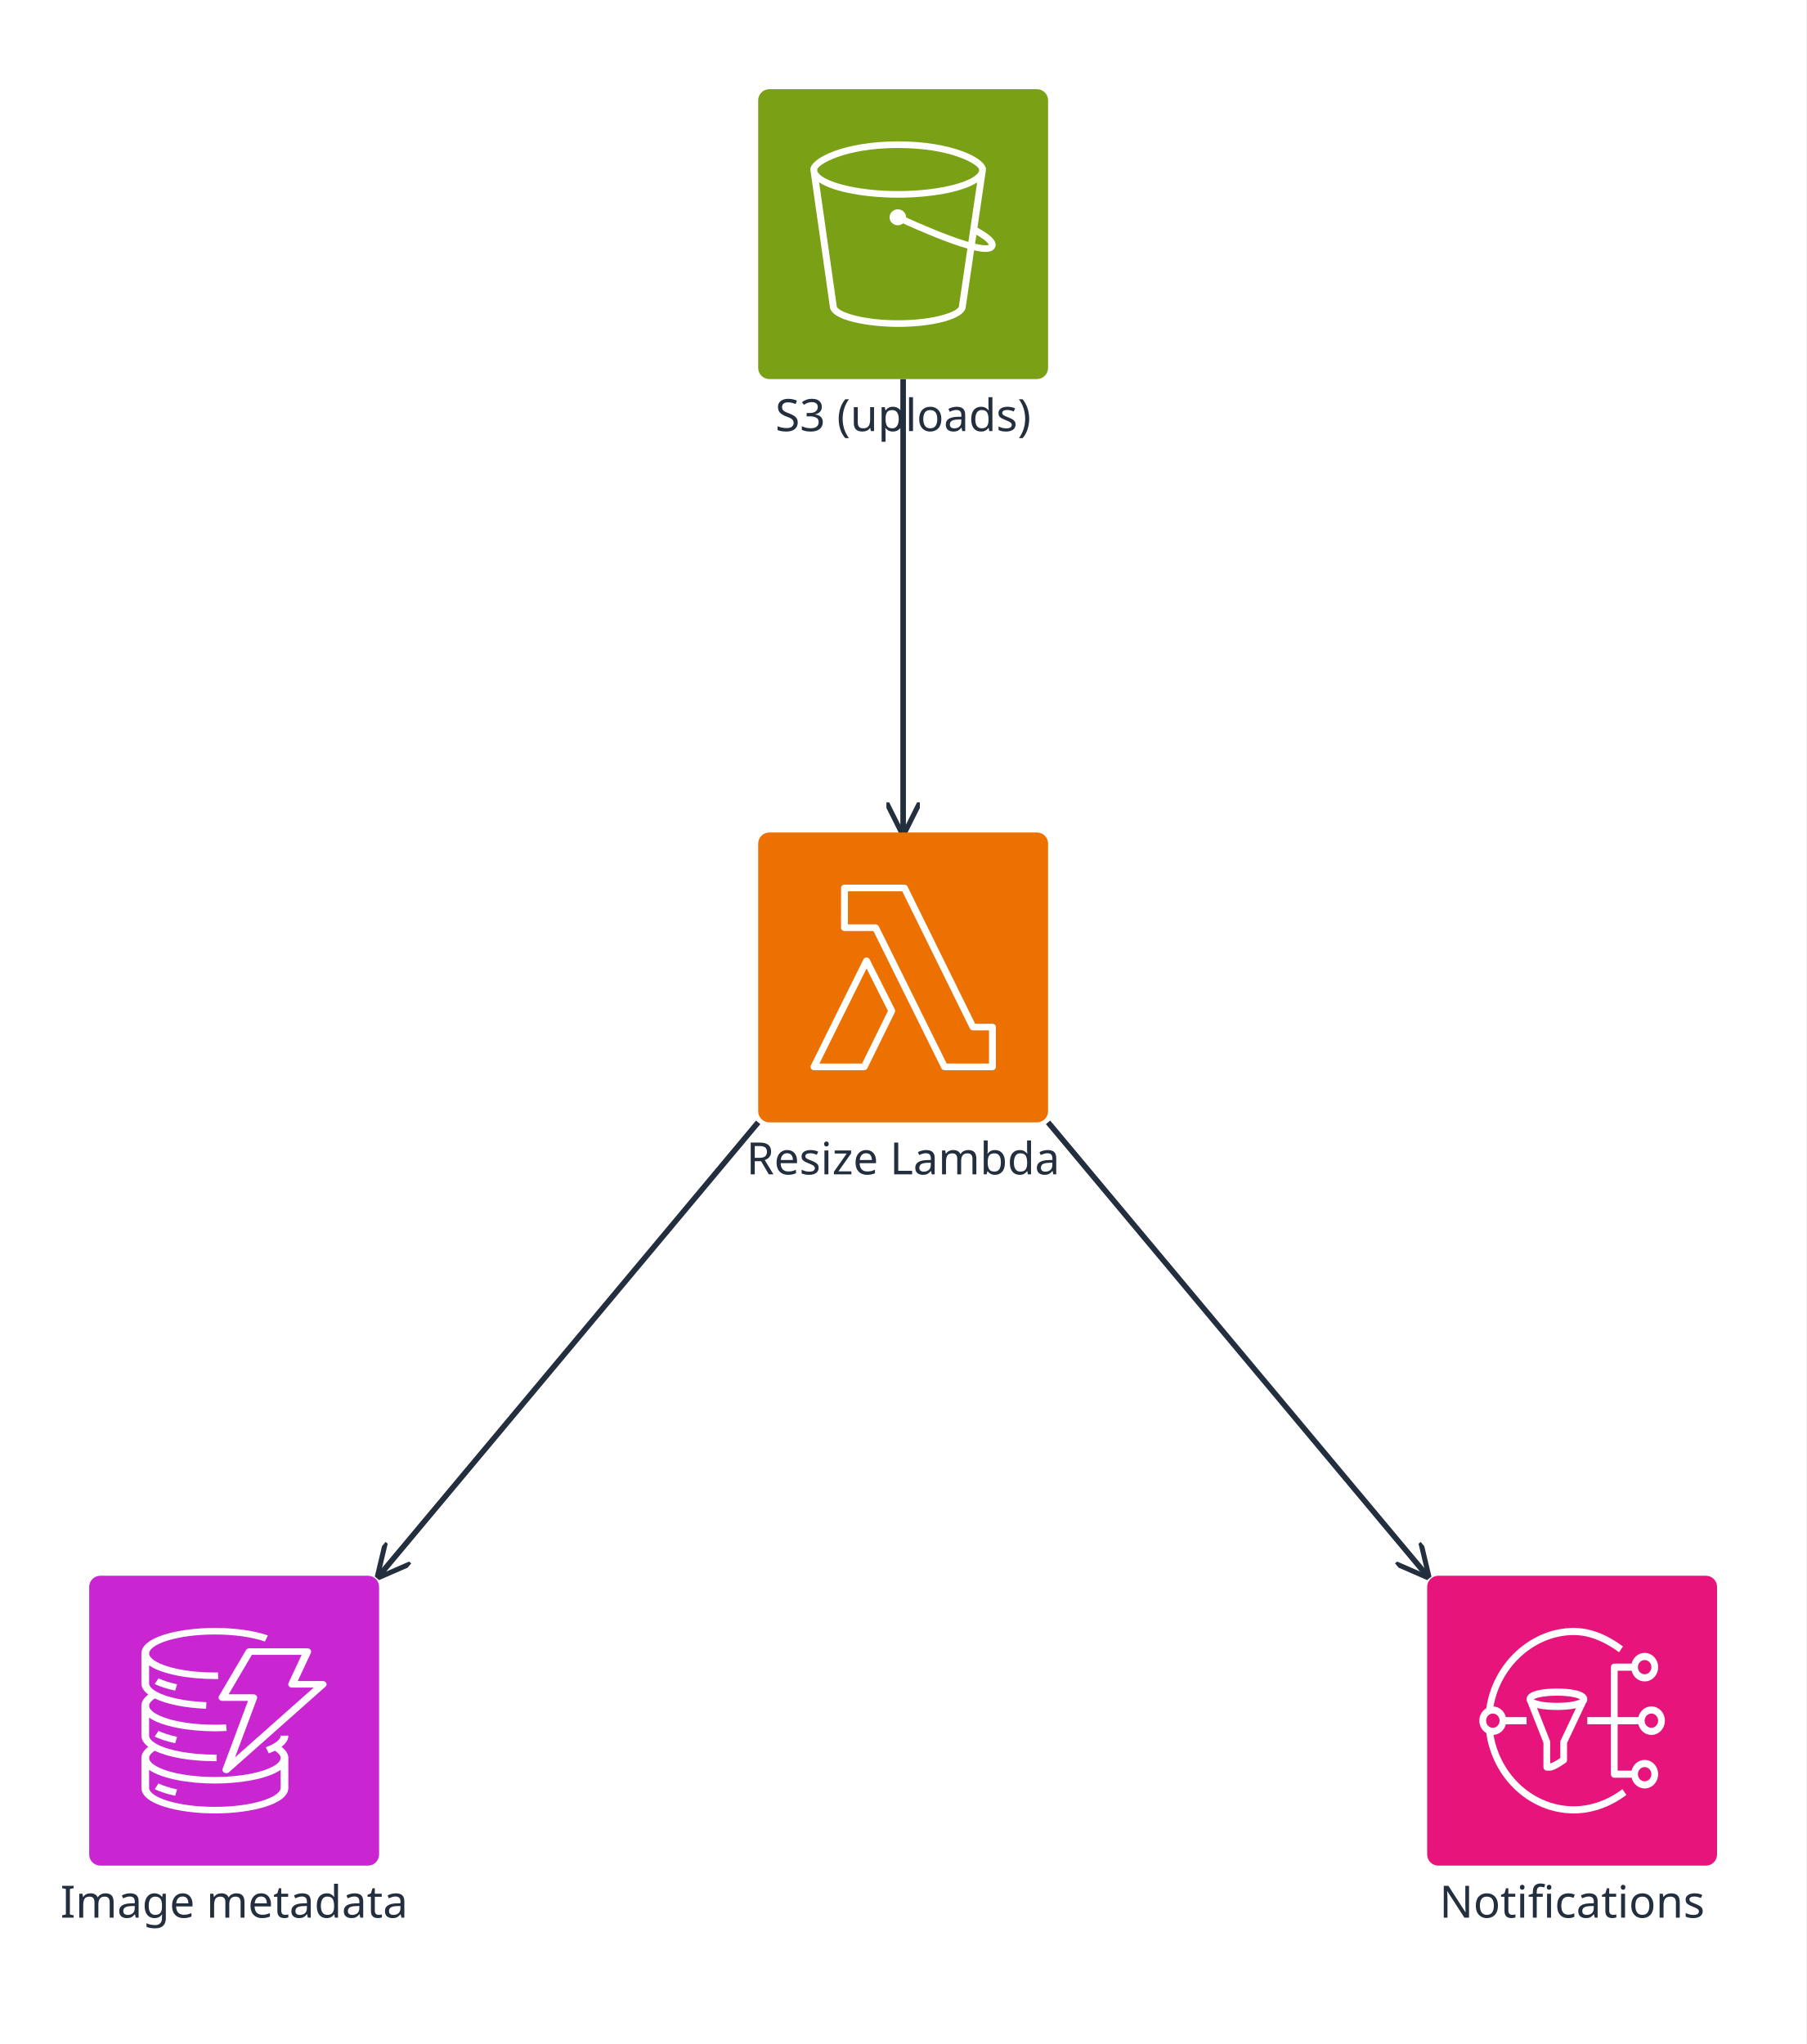
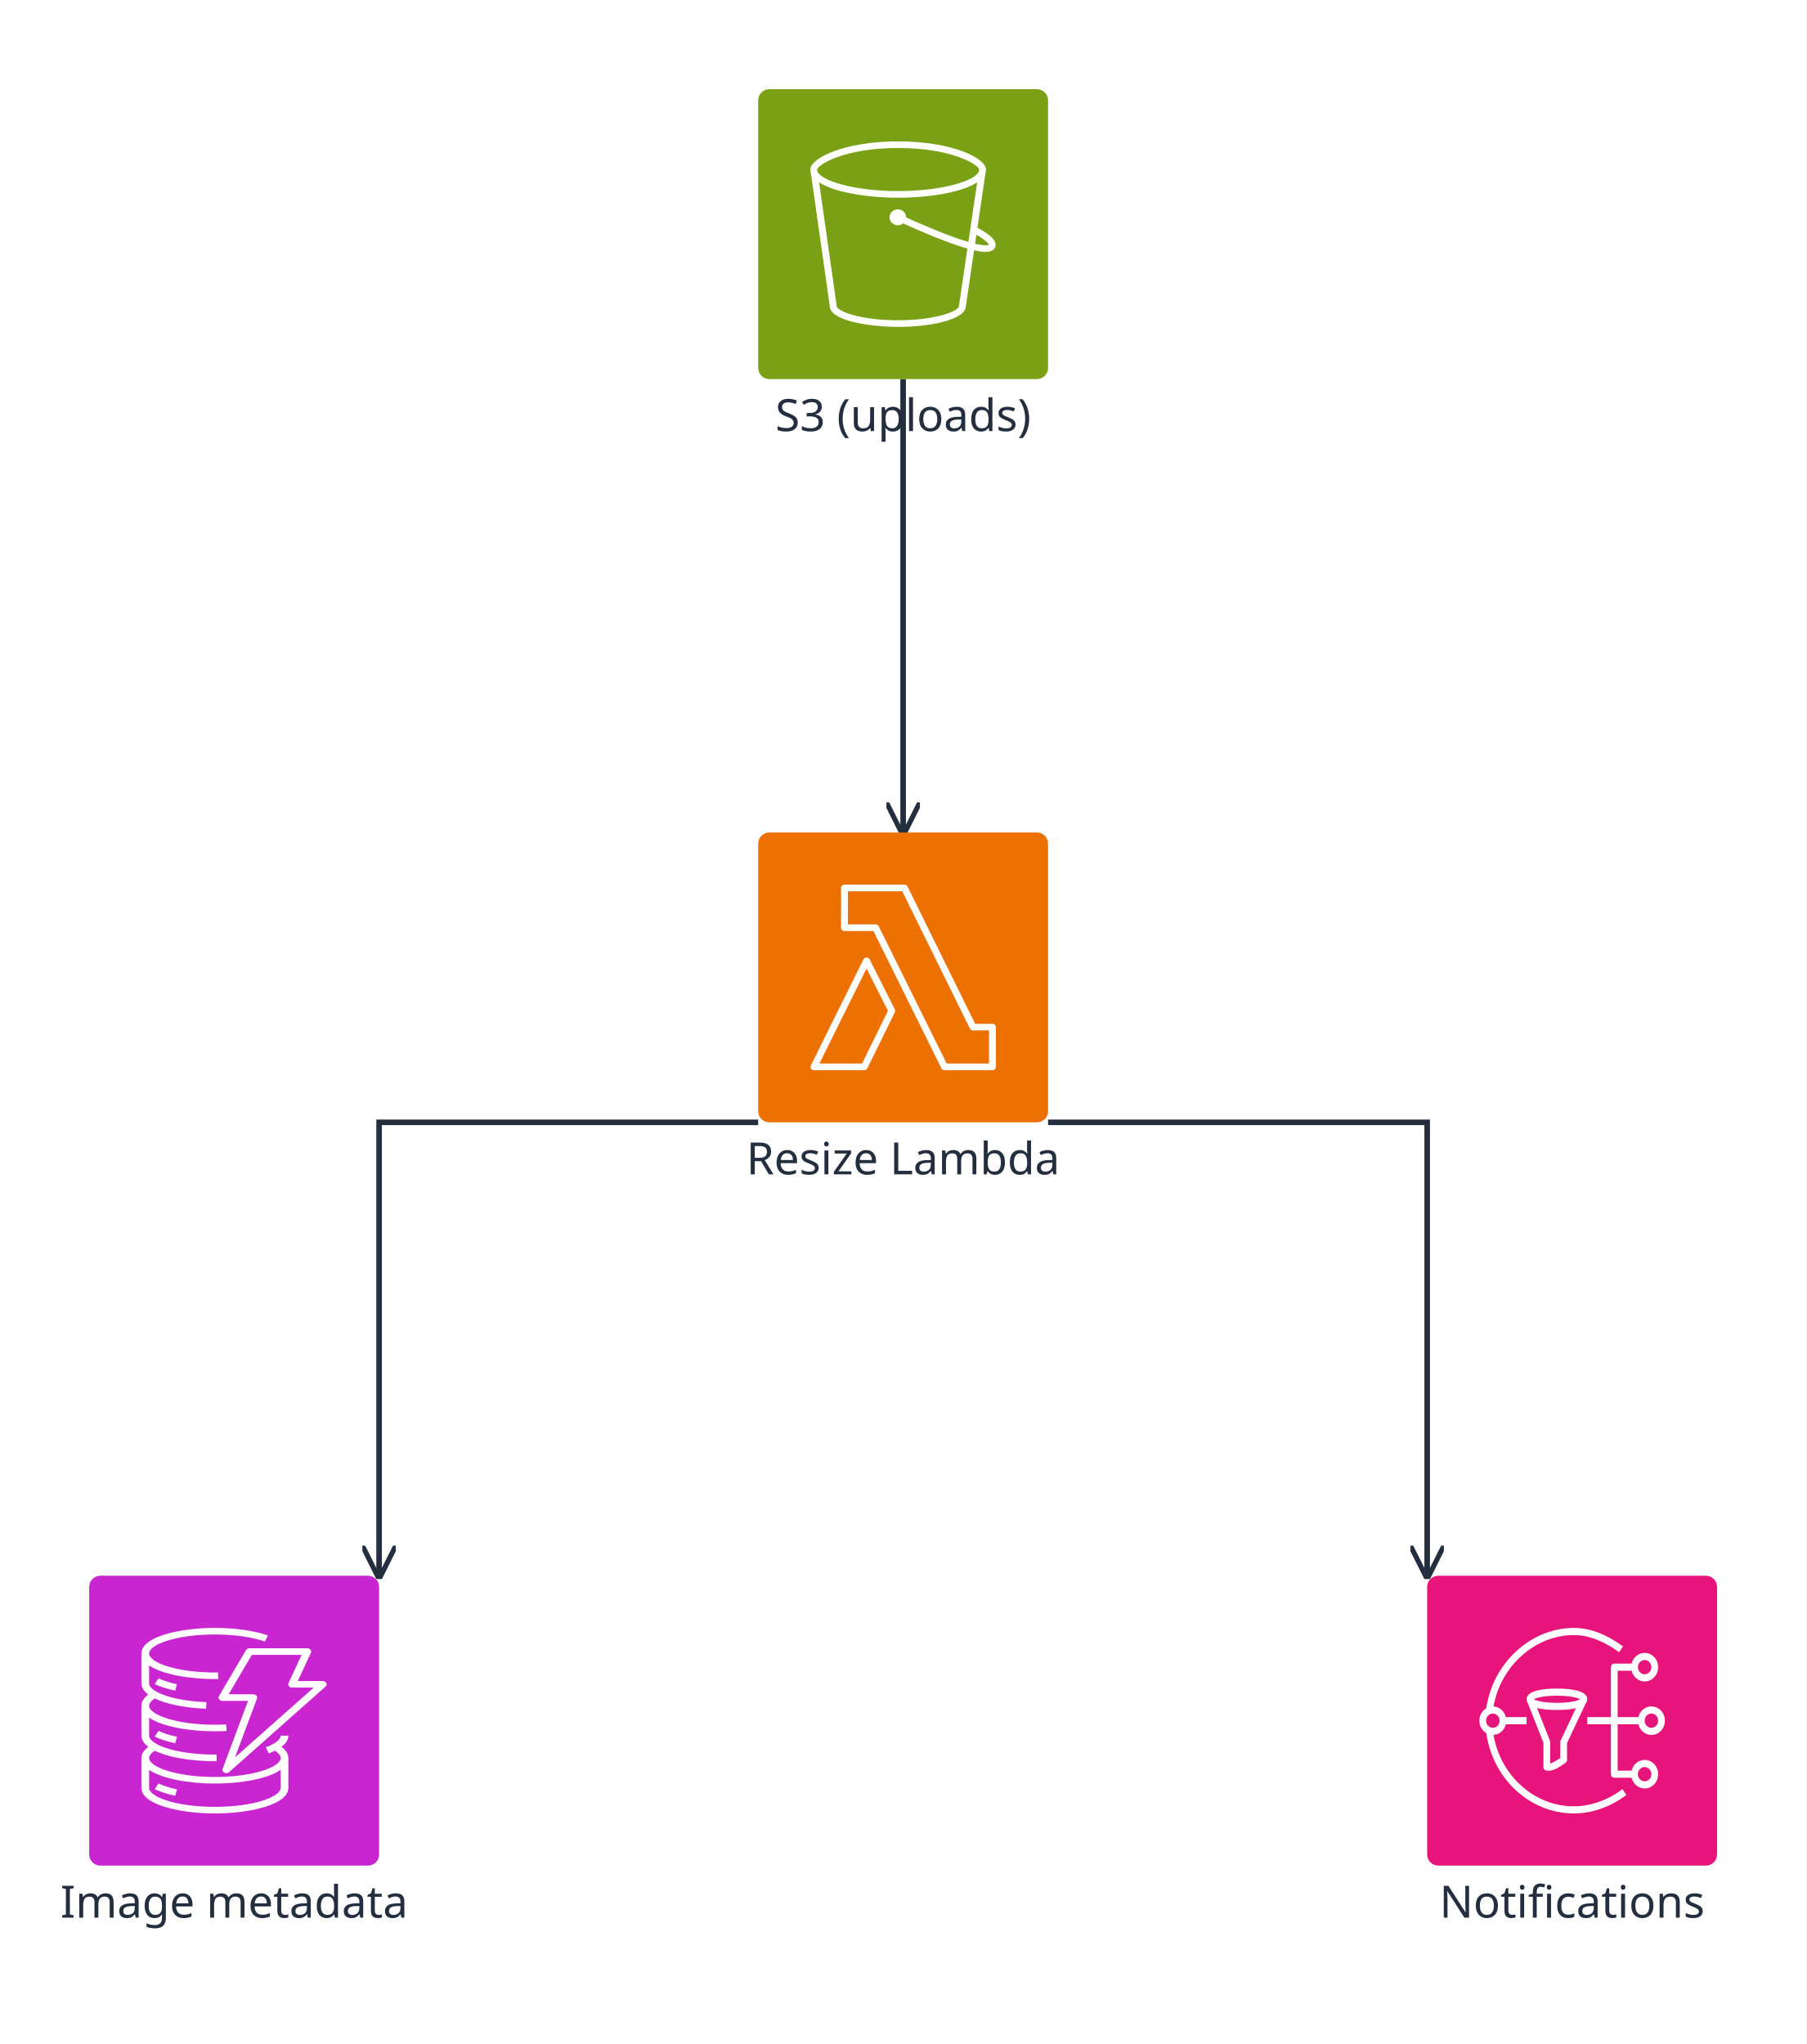
<svg xmlns="http://www.w3.org/2000/svg" viewBox="116 56 486 550" width="486" height="550">
  <rect x="116" y="56" width="486" height="550" fill="#ffffff" />
  <defs>
    <marker id="arrow" viewBox="0 0 10 10" refX="9" refY="5" markerWidth="6" markerHeight="6" orient="auto-start-reverse">
      <path d="M 0 0 L 10 5 L 0 10" fill="none" stroke="#232F3E" stroke-width="1.5" />
    </marker>
  </defs>
  <line x1="359" y1="158" x2="359" y2="280" stroke="#232F3E" stroke-width="1.5" marker-end="url(#arrow)" />
-   <line x1="320" y1="358" x2="218" y2="480" stroke="#232F3E" stroke-width="1.5" marker-end="url(#arrow)" />
-   <line x1="398" y1="358" x2="500" y2="480" stroke="#232F3E" stroke-width="1.5" marker-end="url(#arrow)" />
+   <path d="M 320 358 L 218 358 L 218 480" fill="none" stroke="#232F3E" stroke-width="1.5" marker-end="url(#arrow)" />
+   <path d="M 398 358 L 500 358 L 500 480" fill="none" stroke="#232F3E" stroke-width="1.5" marker-end="url(#arrow)" />
  <rect x="320" y="80" width="78" height="78" fill="#7AA116" stroke="none" rx="3" ry="3" />
  <g>
    <path d="M 378.357 121.579 L 378.713 119.168 C 381.993 121.059 382.036 121.84 382.035 121.861 C 382.029 121.866 381.47 122.315 378.357 121.579 Z M 376.557 121.098 C 370.887 119.447 362.991 115.961 359.796 114.508 C 359.796 114.496 359.8 114.484 359.8 114.472 C 359.8 113.29 358.801 112.329 357.572 112.329 C 356.346 112.329 355.347 113.29 355.347 114.472 C 355.347 115.653 356.346 116.614 357.572 116.614 C 358.112 116.614 358.601 116.42 358.987 116.113 C 362.747 117.825 370.581 121.26 376.293 122.882 L 374.034 138.22 C 374.028 138.262 374.025 138.304 374.025 138.346 C 374.025 139.696 367.811 142.177 357.659 142.177 C 347.398 142.177 341.119 139.696 341.119 138.346 C 341.119 138.305 341.116 138.265 341.111 138.225 L 336.391 105.057 C 340.476 107.763 349.261 109.194 357.664 109.194 C 366.054 109.194 374.824 107.768 378.917 105.071 Z M 335.893 101.598 C 335.96 100.424 342.965 95.823 357.664 95.823 C 372.361 95.823 379.368 100.424 379.435 101.598 L 379.435 101.998 C 378.629 104.628 369.55 107.411 357.664 107.411 C 345.758 107.411 336.674 104.619 335.893 101.985 Z M 381.288 101.617 C 381.288 98.528 372.085 94.04 357.664 94.04 C 343.243 94.04 334.04 98.528 334.04 101.617 L 334.127 102.289 L 339.267 138.414 C 339.39 142.453 350.587 143.96 357.659 143.96 C 366.434 143.96 375.756 142.018 375.877 138.416 L 378.097 123.354 C 379.332 123.638 380.348 123.783 381.164 123.783 C 382.26 123.783 383.001 123.526 383.45 123.011 C 383.819 122.588 383.96 122.076 383.854 121.532 C 383.614 120.298 382.092 118.968 378.992 117.266 L 381.194 102.324 Z" fill="#ffffff" fill-rule="evenodd" stroke="none" />
  </g>
  <text x="359" y="172" font-family="sans-serif" font-size="12" fill="#232F3E" text-anchor="middle">S3 (uploads)</text>
  <rect x="320" y="280" width="78" height="78" fill="#ED7100" stroke="none" rx="3" ry="3" />
  <g>
    <path d="M 347.947 342.177 L 336.479 342.177 L 349.163 316.59 L 354.909 328.009 Z M 349.99 314.144 C 349.835 313.837 349.511 313.642 349.157 313.642 L 349.155 313.642 C 348.798 313.643 348.474 313.84 348.321 314.149 L 334.177 342.684 C 334.04 342.961 334.059 343.285 334.229 343.545 C 334.398 343.803 334.695 343.96 335.012 343.96 L 348.533 343.96 C 348.891 343.96 349.216 343.761 349.371 343.45 L 356.773 328.385 C 356.892 328.141 356.891 327.858 356.769 327.616 Z M 382.109 342.177 L 370.715 342.177 L 352.435 305.245 C 352.283 304.935 351.957 304.737 351.599 304.737 L 344.144 304.737 L 344.152 295.823 L 358.764 295.823 L 376.96 332.754 C 377.113 333.064 377.439 333.263 377.796 333.263 L 382.109 333.263 Z M 383.035 331.48 L 378.382 331.48 L 360.187 294.549 C 360.033 294.239 359.707 294.04 359.35 294.04 L 343.228 294.04 C 342.718 294.04 342.303 294.438 342.302 294.931 L 342.292 305.628 C 342.292 305.865 342.388 306.091 342.563 306.259 C 342.737 306.426 342.971 306.52 343.218 306.52 L 351.016 306.52 L 369.296 343.452 C 369.449 343.762 369.774 343.96 370.131 343.96 L 383.035 343.96 C 383.546 343.96 383.96 343.561 383.96 343.069 L 383.96 332.371 C 383.96 331.879 383.546 331.48 383.035 331.48 Z" fill="#ffffff" fill-rule="evenodd" stroke="none" />
  </g>
  <text x="359" y="372" font-family="sans-serif" font-size="12" fill="#232F3E" text-anchor="middle">Resize Lambda</text>
  <rect x="140" y="480" width="78" height="78" fill="#C925D1" stroke="none" rx="3" ry="3" />
  <g>
    <path d="M 191.509 532.238 C 188.043 534.644 180.772 535.915 173.814 535.915 C 166.855 535.915 159.582 534.643 156.117 532.237 L 156.117 537.083 L 156.118 537.083 C 156.118 539.498 163.385 542.191 173.814 542.191 C 184.235 542.191 191.498 539.502 191.509 537.087 Z M 191.51 523.031 L 193.587 523.021 L 193.587 523.031 C 193.587 524.108 192.959 525.113 191.736 526.034 C 193.218 527.154 193.587 528.253 193.587 529.036 C 193.587 529.041 193.586 529.046 193.586 529.051 L 193.586 537.083 L 193.587 537.083 C 193.587 541.549 183.399 543.96 173.814 543.96 C 164.252 543.96 154.092 541.559 154.043 537.113 C 154.043 537.108 154.04 537.104 154.04 537.1 L 154.04 529.033 C 154.04 529.031 154.042 529.029 154.042 529.026 C 154.045 528.243 154.415 527.149 155.896 526.032 C 154.424 524.916 154.05 523.827 154.041 523.051 L 154.042 523.051 C 154.042 523.047 154.04 523.044 154.04 523.041 L 154.04 514.974 C 154.04 514.972 154.042 514.969 154.042 514.966 C 154.045 514.184 154.416 513.089 155.897 511.973 C 154.424 510.857 154.05 509.767 154.041 508.992 L 154.042 508.992 C 154.042 508.988 154.04 508.985 154.04 508.981 L 154.04 500.916 C 154.04 500.913 154.042 500.91 154.042 500.908 C 154.06 496.447 164.236 494.04 173.814 494.04 C 179.225 494.04 184.423 494.778 188.075 496.065 L 187.28 497.699 C 183.871 496.498 178.963 495.809 173.814 495.809 C 163.385 495.809 156.118 498.502 156.118 500.919 C 156.118 503.337 163.385 506.03 173.814 506.03 C 174.095 506.032 174.371 506.03 174.649 506.021 L 174.736 507.788 C 174.429 507.798 174.121 507.798 173.814 507.798 C 166.855 507.798 159.582 506.526 156.117 504.12 L 156.117 508.963 L 156.118 508.963 L 156.118 508.983 C 156.128 509.91 157.236 510.72 158.164 511.235 C 160.957 512.764 165.962 513.807 171.543 514.024 L 171.449 515.791 C 165.795 515.571 160.844 514.563 157.658 513.02 C 156.873 513.524 156.118 514.206 156.118 514.979 C 156.118 517.395 163.385 520.088 173.814 520.088 C 174.837 520.088 175.852 520.06 176.834 520.001 L 176.978 521.765 C 175.95 521.826 174.885 521.857 173.814 521.857 C 166.855 521.857 159.582 520.585 156.117 518.179 L 156.117 523.021 L 156.118 523.021 C 156.128 523.97 157.236 524.778 158.164 525.293 C 161.358 527.043 167.356 528.133 173.814 528.133 L 174.271 528.133 L 174.271 529.901 L 173.814 529.901 C 167.253 529.901 161.29 528.856 157.643 527.088 C 156.862 527.591 156.118 528.269 156.118 529.036 C 156.118 531.453 163.385 534.147 173.814 534.147 C 184.235 534.147 191.498 531.457 191.509 529.042 L 191.509 529.033 L 191.509 529.032 C 191.507 528.264 190.76 527.585 189.977 527.083 C 189.47 527.33 188.927 527.567 188.309 527.785 L 187.514 526.151 C 188.268 525.885 188.922 525.598 189.459 525.295 C 190.395 524.771 191.51 523.952 191.51 523.031 Z M 200.405 510.101 L 194.586 510.101 C 194.242 510.101 193.919 509.956 193.727 509.713 C 193.533 509.471 193.494 509.162 193.62 508.891 L 197.16 501.294 L 183.756 501.294 L 177.526 511.904 L 184.153 511.904 C 184.484 511.904 184.795 512.04 184.992 512.267 C 185.186 512.495 185.243 512.788 185.142 513.057 L 179.228 528.885 Z M 203.591 509.829 L 177.634 532.853 C 177.432 533.031 177.16 533.124 176.884 533.124 C 176.702 533.124 176.518 533.084 176.354 533 C 175.938 532.79 175.748 532.364 175.895 531.972 L 182.733 513.673 L 175.846 513.673 C 175.486 513.673 175.152 513.514 174.962 513.254 C 174.773 512.993 174.756 512.667 174.918 512.394 L 182.186 500.015 C 182.362 499.716 182.721 499.526 183.114 499.526 L 198.689 499.526 C 199.033 499.526 199.356 499.672 199.548 499.914 C 199.742 500.157 199.782 500.465 199.655 500.736 L 196.115 508.332 L 202.842 508.332 C 203.257 508.332 203.634 508.544 203.797 508.87 C 203.96 509.196 203.879 509.574 203.591 509.829 Z M 157.627 537.429 C 159.099 538.142 160.951 538.74 163.133 539.207 L 163.639 537.492 C 161.668 537.07 159.944 536.517 158.653 535.893 Z M 163.133 525.061 L 163.639 523.346 C 161.668 522.923 159.944 522.37 158.653 521.746 L 157.627 523.283 C 159.099 523.995 160.95 524.594 163.133 525.061 Z M 157.627 509.137 L 158.653 507.6 C 159.942 508.224 161.667 508.776 163.639 509.2 L 163.133 510.914 C 160.948 510.446 159.097 509.848 157.627 509.137 Z" fill="#ffffff" fill-rule="evenodd" stroke="none" />
  </g>
  <text x="179" y="572" font-family="sans-serif" font-size="12" fill="#232F3E" text-anchor="middle">Image metadata</text>
  <rect x="500" y="480" width="78" height="78" fill="#E7157B" stroke="none" rx="3" ry="3" />
  <g>
    <path d="M 517.671 517.08 C 518.672 517.08 519.486 517.941 519.486 519 C 519.486 520.059 518.672 520.92 517.671 520.92 C 516.669 520.92 515.855 520.059 515.855 519 C 515.855 517.941 516.669 517.08 517.671 517.08 Z M 539.454 542.04 C 528.847 542.04 519.748 533.847 517.847 522.821 C 519.454 522.738 520.781 521.553 521.171 519.96 L 526.747 519.96 L 526.747 518.04 L 521.171 518.04 C 520.781 516.448 519.455 515.263 517.848 515.179 C 519.744 504.322 529.026 495.96 539.454 495.96 C 543.368 495.96 547.47 497.517 551.642 500.588 L 552.679 499.012 C 548.197 495.713 543.747 494.04 539.454 494.04 C 527.9 494.04 517.624 503.51 515.912 515.66 C 514.802 516.319 514.04 517.56 514.04 519 C 514.04 520.44 514.802 521.681 515.912 522.339 C 517.643 534.687 527.705 543.96 539.454 543.96 C 544.361 543.96 549.385 542.191 553.599 538.979 L 552.537 537.421 C 548.63 540.4 543.984 542.04 539.454 542.04 Z M 529.561 515.584 C 531.244 516.019 533.35 516.12 534.916 516.12 C 536.406 516.12 538.386 516.029 540.025 515.646 L 535.919 524.331 C 535.856 524.463 535.823 524.611 535.823 524.76 L 535.823 529.035 C 535.096 529.525 533.856 530.34 533.1 530.507 L 533.1 524.76 C 533.1 524.633 533.077 524.508 533.03 524.39 Z M 534.916 512.28 C 538.569 512.28 540.519 512.86 541.125 513.24 C 540.519 513.62 538.569 514.2 534.916 514.2 C 531.262 514.2 529.312 513.62 528.706 513.24 C 529.312 512.86 531.262 512.28 534.916 512.28 Z M 532.193 532.44 L 533.1 532.44 C 533.139 532.44 533.178 532.437 533.217 532.432 C 534.327 532.28 535.741 531.372 536.978 530.532 L 537.216 530.371 C 537.479 530.195 537.639 529.888 537.639 529.56 L 537.639 524.987 L 542.684 514.315 C 542.933 514.009 543.084 513.657 543.084 513.24 C 543.084 510.734 537.966 510.36 534.916 510.36 C 531.865 510.36 526.747 510.734 526.747 513.24 C 526.747 513.591 526.856 513.897 527.037 514.168 L 531.285 524.952 L 531.285 531.48 C 531.285 532.01 531.691 532.44 532.193 532.44 Z M 558.514 531.48 C 559.515 531.48 560.329 532.341 560.329 533.4 C 560.329 534.459 559.515 535.32 558.514 535.32 C 557.513 535.32 556.699 534.459 556.699 533.4 C 556.699 532.341 557.513 531.48 558.514 531.48 Z M 558.514 502.68 C 559.515 502.68 560.329 503.541 560.329 504.6 C 560.329 505.659 559.515 506.52 558.514 506.52 C 557.513 506.52 556.699 505.659 556.699 504.6 C 556.699 503.541 557.513 502.68 558.514 502.68 Z M 560.329 517.08 C 561.331 517.08 562.145 517.941 562.145 519 C 562.145 520.059 561.331 520.92 560.329 520.92 C 559.328 520.92 558.514 520.059 558.514 519 C 558.514 517.941 559.328 517.08 560.329 517.08 Z M 551.253 519.96 L 556.829 519.96 C 557.234 521.611 558.643 522.84 560.329 522.84 C 562.332 522.84 563.96 521.118 563.96 519 C 563.96 516.882 562.332 515.16 560.329 515.16 C 558.643 515.16 557.234 516.389 556.829 518.04 L 551.253 518.04 L 551.253 505.56 L 555.013 505.56 C 555.418 507.211 556.828 508.44 558.514 508.44 C 560.516 508.44 562.145 506.718 562.145 504.6 C 562.145 502.482 560.516 500.76 558.514 500.76 C 556.828 500.76 555.418 501.989 555.013 503.64 L 550.345 503.64 C 549.844 503.64 549.438 504.07 549.438 504.6 L 549.438 518.04 L 543.084 518.04 L 543.084 519.96 L 549.438 519.96 L 549.438 533.4 C 549.438 533.93 549.844 534.36 550.345 534.36 L 555.013 534.36 C 555.418 536.011 556.828 537.24 558.514 537.24 C 560.516 537.24 562.145 535.518 562.145 533.4 C 562.145 531.282 560.516 529.56 558.514 529.56 C 556.828 529.56 555.418 530.789 555.013 532.44 L 551.253 532.44 Z" fill="#ffffff" fill-rule="evenodd" stroke="none" />
  </g>
  <text x="539" y="572" font-family="sans-serif" font-size="12" fill="#232F3E" text-anchor="middle">Notifications</text>
</svg>
